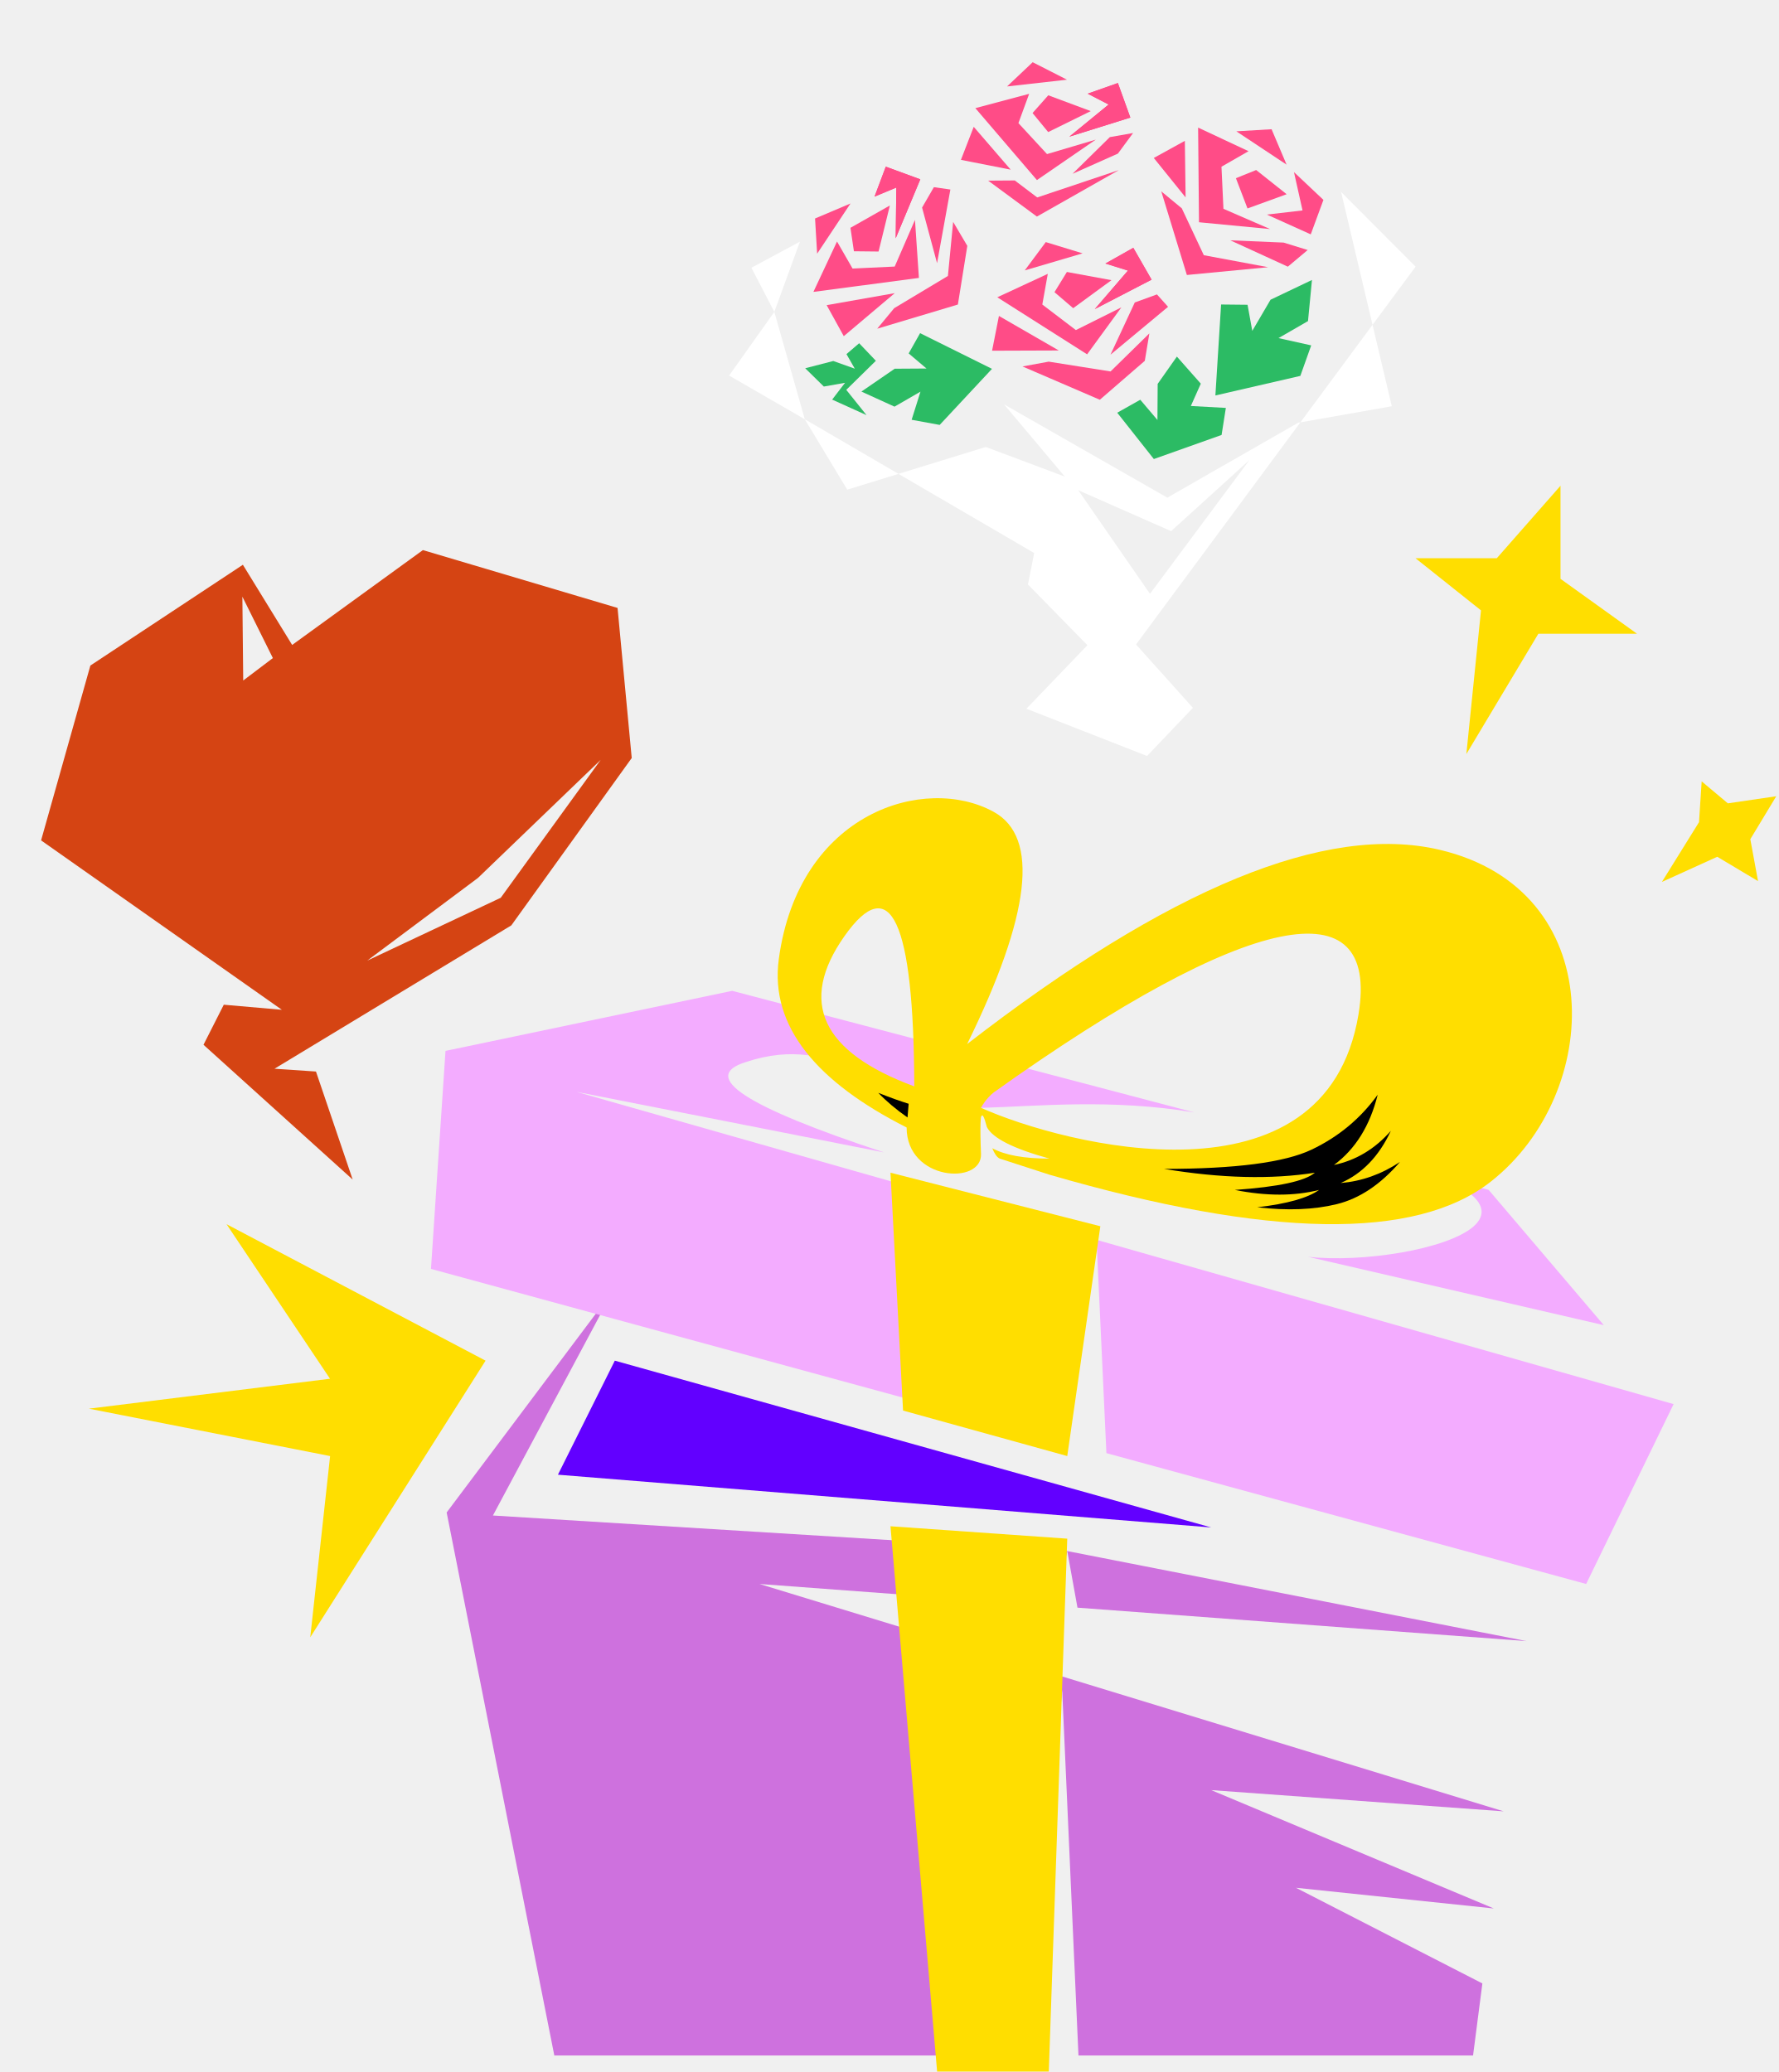
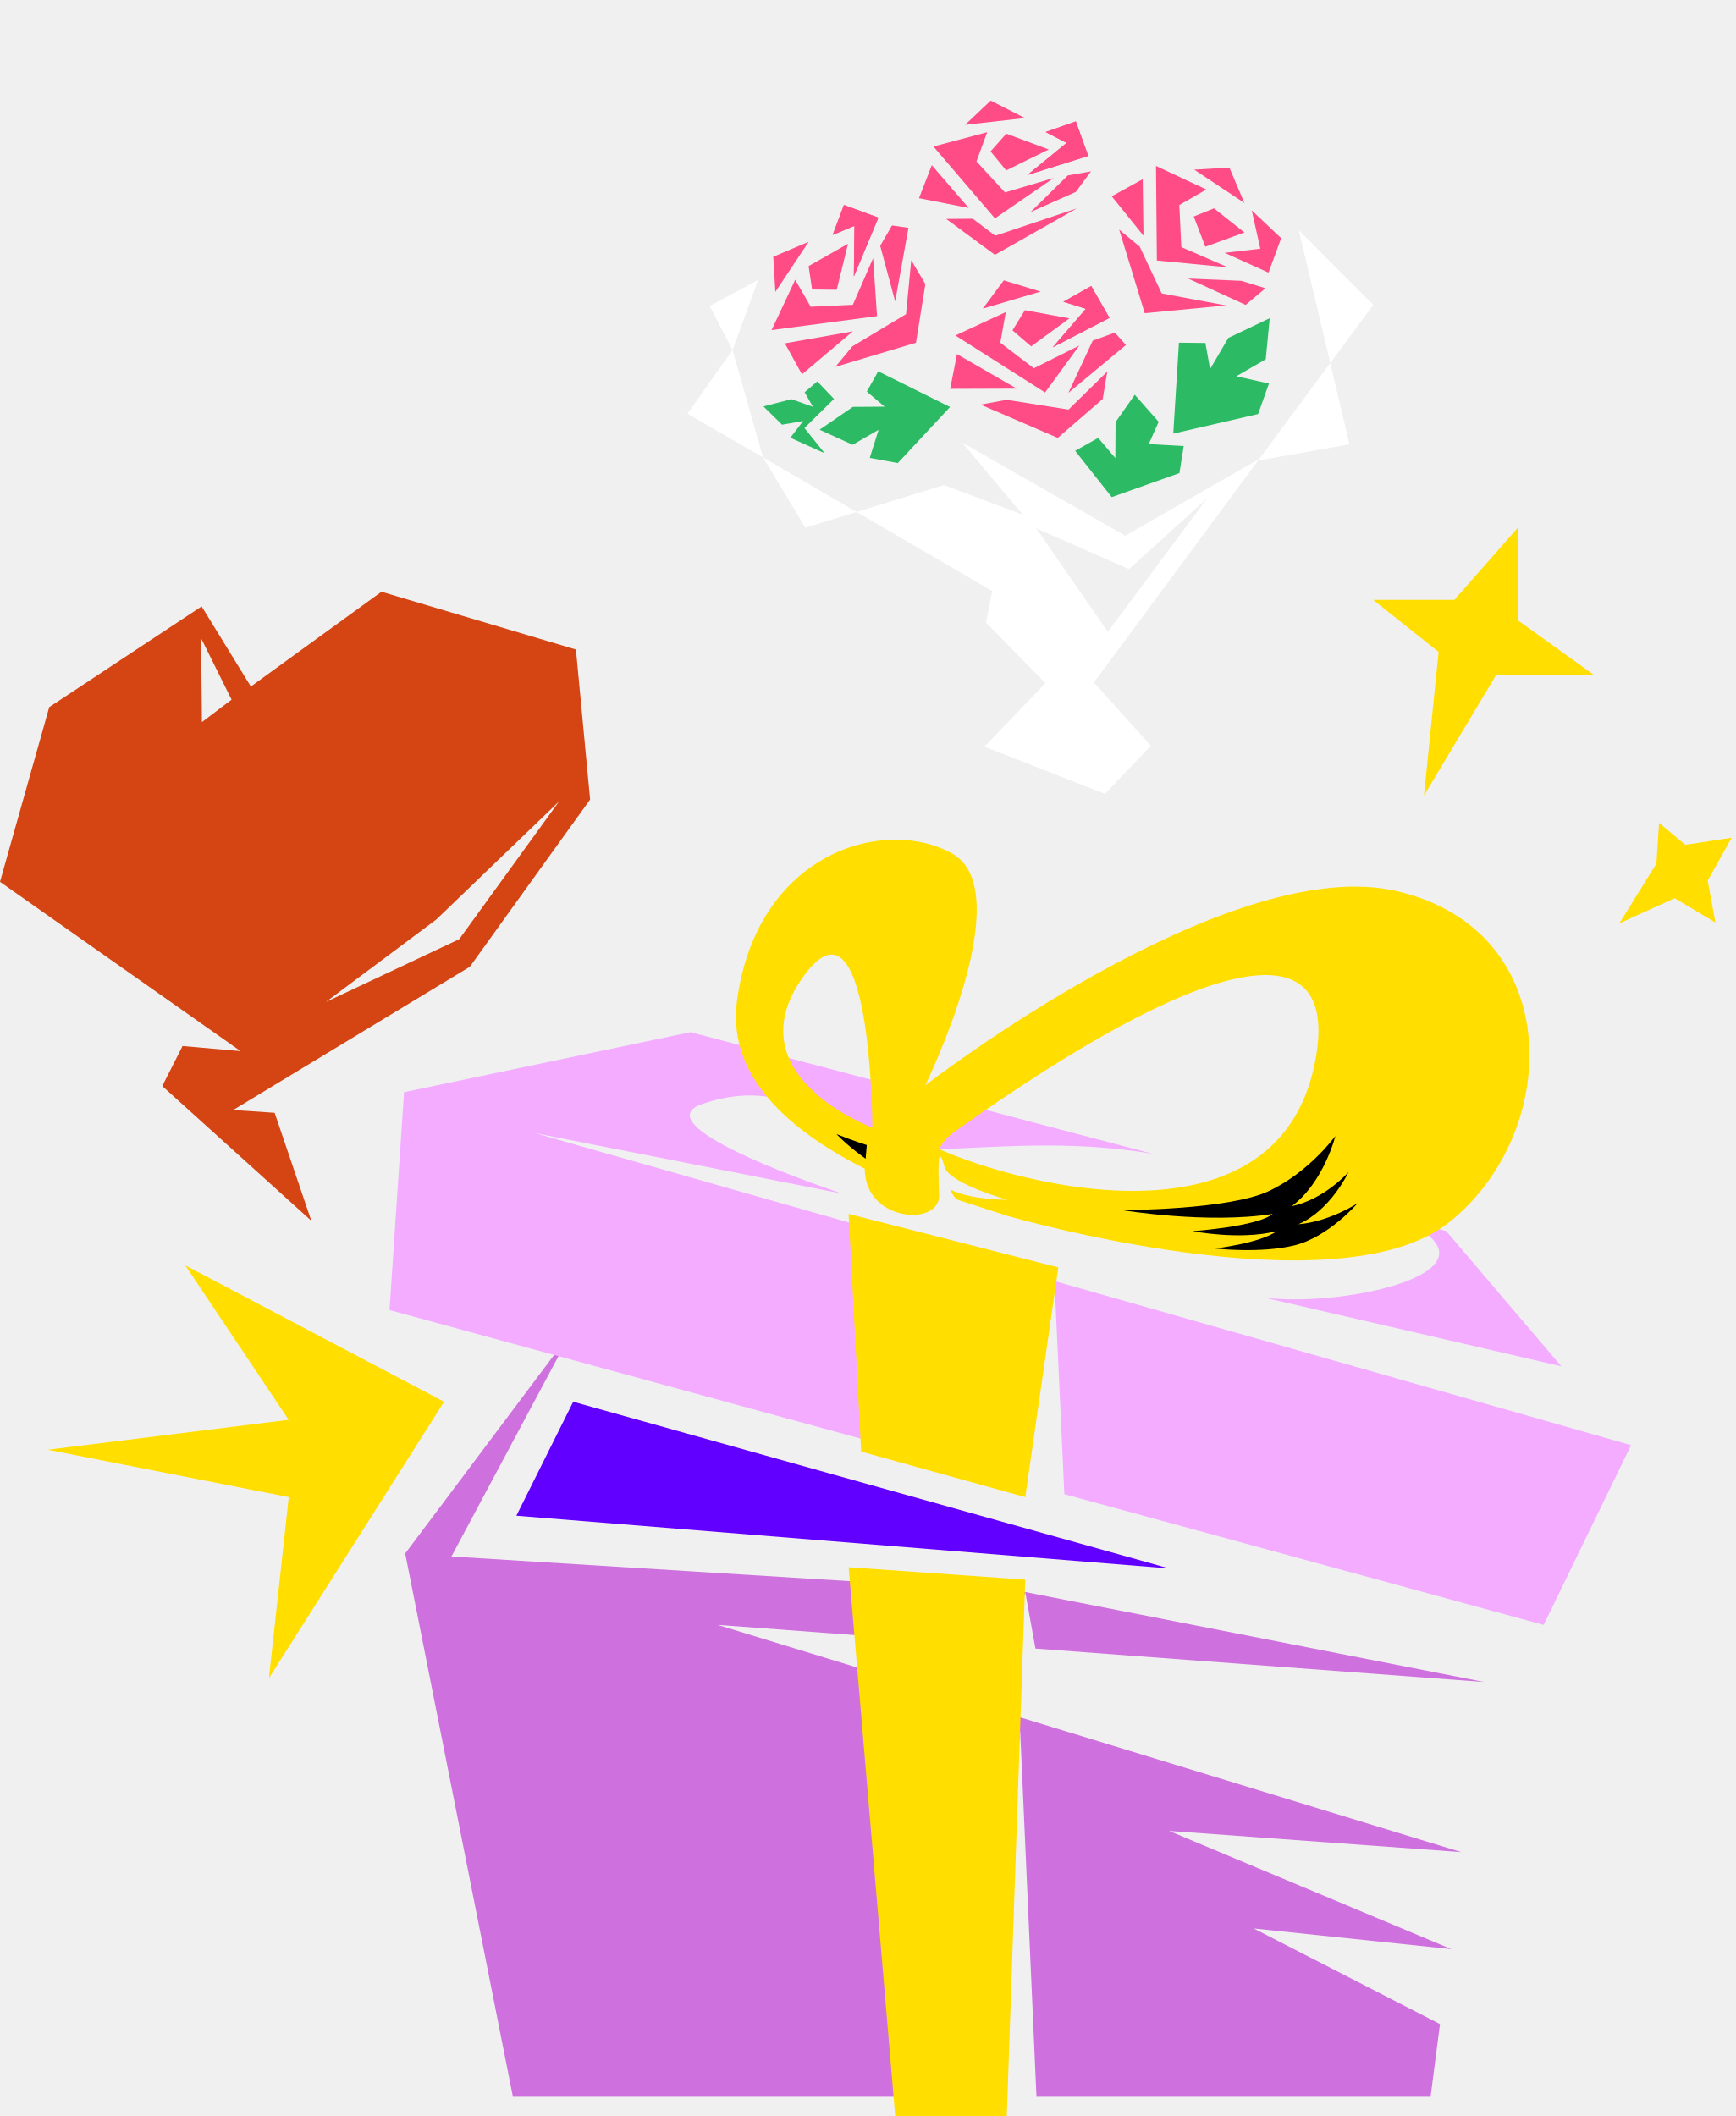
- <svg xmlns="http://www.w3.org/2000/svg" width="430px" height="501px" viewBox="0 0 430 501" version="1.1">
-   <g id="首页" stroke="none" stroke-width="1" fill="none" fill-rule="evenodd">
-     <g id="litepaper" transform="translate(-685, -1758)">
-       <g id="img_what_is_gifting" transform="translate(685.0062, 1758.705)">
-         <polygon id="Rectangle" fill="#CE71DE" points="107.968 365.001 148.214 311.359 119.155 365.737 257.994 374.335 369.048 396.11 260.465 388.021 257.994 374.335 254.922 387.608 183.593 382.295 363.498 437.271 292.8 432.137 361.107 460.755 313.279 455.751 358.346 478.88 356.094 496.295 260.703 496.295 256.767 407.908 248.98 496.295 133.994 496.295" />
-         <polygon id="Rectangle" fill="#6200FF" points="292.8 368.627 134.869 355.872 148.62 328.296" />
-         <polygon id="Rectangle" fill="#FFDE00" points="215.261 368.336 257.994 371.336 253.532 500.185 226.532 500.185" />
-         <path d="M107.692,253.396 L176.994,238.872 L359.854,286.996 L387.7,319.713 C340.024,308.691 316.186,303.18 316.186,303.18 C342.238,306.11 398.406,290.401 311.331,274.224 C311.331,274.224 288.772,268.288 288.772,268.288 C268.557,264.893 250.766,266.8 237.143,267.171 C235.572,252.634 218.749,245.13 222.536,266.32 C214.079,265.237 202.416,248.711 180.354,256.081 C168.979,259.579 180.095,266.866 213.701,277.944 L139.358,263.295 L404.574,338.801 L383.434,382.295 L267.46,350.656 L265.068,298.99 L256.863,347.765 L104.174,306.11 L107.692,253.396 Z" id="Rectangle" fill="#F3ACFF" />
-         <path d="M240.243,195.615 C251.307,201.725 249.157,220.434 233.795,251.741 C282.568,213.964 320.653,198.31 348.05,204.78 C389.145,214.484 387.603,263.641 360.374,285.014 C342.221,299.262 306.659,298.701 253.688,283.33 C247.775,281.424 243.773,280.127 241.683,279.441 C240.973,279.141 240.374,278.169 239.863,276.933 C242.954,278.605 247.563,279.441 253.688,279.441 C244.981,277.04 239.94,274.498 238.565,271.817 C237.916,269.358 237.487,268.392 237.143,269.391 C237.143,269.391 236.832,270.646 237.143,278.288 C237.454,285.93 219.159,284.84 219.159,271.911 C197.675,261.06 186.056,247.613 188.259,231.224 C193.047,195.615 223.648,186.45 240.243,195.615 Z M328.397,244.578 C333.561,213.493 302.064,219.339 240.243,263.42 C238.369,264.906 237.357,266.755 237.173,267.11 L237.146,267.164 L237.146,267.164 C257.158,276.107 320.428,292.546 328.397,244.578 Z M204.109,225.688 C192.946,241.566 198.58,253.663 221.011,261.98 C220.905,221.907 215.271,209.81 204.109,225.688 Z" id="Combined-Shape" fill="#FFDE00" />
-         <polygon id="Rectangle" fill="#FFDE00" points="215.261 282.85 265.994 295.795 257.994 351.365 218.298 340.364" />
-         <path d="M212.313,263.538 C215.048,264.633 217.495,265.514 219.654,266.181 L219.38,269.497 C216.634,267.579 214.278,265.593 212.313,263.538 Z" id="Rectangle" fill="#000000" />
-         <path d="M317.043,277.277 C323.559,274.178 328.892,269.748 333.041,263.989 C331.165,271.503 327.641,277.166 322.467,280.98 C327.792,279.861 332.377,277.109 336.22,272.725 C333.362,278.86 329.32,283.067 324.094,285.347 C329.184,284.92 333.961,283.221 338.425,280.25 C333.741,285.696 328.652,289.096 323.159,290.449 C317.666,291.802 311.253,292.058 303.92,291.214 C311.163,290.366 316.142,288.967 318.859,287.017 C312.892,288.526 306.107,288.526 298.504,287.017 C309.014,286.274 315.465,284.886 317.857,282.85 C307.281,284.515 295.126,284.207 281.392,281.927 C298.643,281.927 310.527,280.377 317.043,277.277 Z" id="Rectangle" fill="#000000" />
-         <path d="M58.709,135.853 L70.621,155.239 L102.225,132.307 L149.283,146.291 L152.709,182.58 L123.604,223.046 L66.351,257.708 L76.377,258.386 L85.25,284.503 L49.186,251.916 L54.093,242.229 L68.131,243.458 L9.925,202.495 L21.841,160.221 L58.709,135.853 Z M145.208,183.027 L115.539,211.571 L88.779,231.563 L121.045,216.371 L145.208,183.027 Z M58.585,143.566 L58.791,163.838 L65.958,158.413 L58.585,143.566 Z" id="Shape" fill="#D54413" />
-         <g id="Group-5" transform="translate(262.9938, 98.29511) rotate(-10) translate(-262.9938, -98.29511) translate(178.9938, 13.29511)">
-           <g id="Group-4">
-             <polygon id="Rectangle" fill="#FF4C87" points="83.258 7.379 79.472 13.899 84.98 22.477 97.197 21.081 81.486 28.243 69.849 8.532" />
-             <polygon id="Rectangle" fill="#FF4C87" points="68.674 12.907 75.675 24.658 64.241 20.24" />
-             <polygon id="Rectangle-Copy-354" fill="#FF4C87" points="106.35 17.282 104.833 8.532 97.197 9.8 101.732 13.263 91.026 19.267" />
-             <polygon id="Rectangle-Copy-358" fill="#FF4C87" points="106.35 17.282 104.833 8.532 97.197 9.8 101.732 13.263 91.026 19.267" />
-             <polygon id="Rectangle-Copy-353" fill="#FF4C87" points="83.258 12.095 86.182 17.282 97.197 14.081 87.751 8.532" />
-             <polygon id="Rectangle" fill="#FF4C87" points="85.425 -8.90705232e-14 92.857 5.603 78.305 4.693" />
-             <polygon id="Rectangle" fill="#FF4C87" points="100.647 21.074 106.35 21.074 101.878 25.336 90.227 28.243" />
-             <polygon id="Rectangle" fill="#FF4C87" points="76.197 27.403 80.826 32.39 101.403 29.306 79.95 36.931 69.849 26.33" />
-             <polygon id="Rectangle" fill="#FF4C87" transform="translate(126.5694, 38.4074) rotate(40) translate(-126.5694, -38.4074) " points="126.307 27.973 122.52 34.496 128.024 43.074 140.238 41.674 124.529 48.842 112.901 29.13" />
-             <polygon id="Rectangle" fill="#FF4C87" transform="translate(115.5522, 30.4362) rotate(40) translate(-115.5522, -30.4362) " points="114.271 24.56 121.267 36.312 109.838 31.897" />
-             <polygon id="Rectangle-Copy-354" fill="#FF4C87" transform="translate(143.1296, 45.17201) rotate(40) translate(-143.1296, -45.17201) " points="148.915 50.098 147.402 41.345 137.871 39.087 144.3 46.079 137.344 51.257" />
-             <polygon id="Rectangle-Copy-353" fill="#FF4C87" transform="translate(133.4982, 40.48164) rotate(40) translate(-133.4982, -40.48164) " points="127.22 40.093 133.301 45.029 139.776 37.317 130.468 35.934" />
-             <polygon id="Rectangle" fill="#FF4C87" transform="translate(137.8002, 28.22893) rotate(40) translate(-137.8002, -28.22893) " points="137.646 25.428 145.074 31.03 130.526 30.125" />
-             <polygon id="Rectangle" fill="#FF4C87" transform="translate(134.0037, 53.48334) rotate(40) translate(-134.0037, -53.48334) " points="136.749 51.179 142.691 49.822 140.551 55.71 125.316 57.145" />
-             <polygon id="Rectangle" fill="#FF4C87" transform="translate(118.0628, 51.80872) rotate(40) translate(-118.0628, -51.80872) " points="108.637 45.671 118.916 52.826 133.835 47.567 117.76 59.017 102.291 44.6" />
-             <polygon id="Rectangle" fill="#FF4C87" transform="translate(39.73948, 41.20087) rotate(-50) translate(-39.73948, -41.20087) " points="39.472 30.427 35.69 36.948 41.199 45.531 53.41 44.139 41.749 51.975 26.069 31.575" />
-             <polygon id="Rectangle" fill="#FF4C87" transform="translate(33.11097, 50.89397) rotate(-50) translate(-33.11097, -50.89397) " points="29.953 44.492 40.697 57.296 25.525 51.827" />
-             <polygon id="Rectangle-Copy-354" fill="#FF4C87" transform="translate(46.23135, 26.85797) rotate(-50) translate(-46.23135, -26.85797) " points="53.89 30.245 52.371 21.491 44.738 22.757 49.273 26.222 38.573 32.225" />
-             <polygon id="Rectangle-Copy-358" fill="#FF4C87" transform="translate(46.23135, 26.85797) rotate(-50) translate(-46.23135, -26.85797) " points="53.89 30.245 52.371 21.491 44.738 22.757 49.273 26.222 38.573 32.225" />
-             <polygon id="Rectangle-Copy-353" fill="#FF4C87" transform="translate(40.03067, 32.69746) rotate(-50) translate(-40.03067, -32.69746) " points="33.063 31.883 35.988 37.074 46.998 33.876 37.554 28.321" />
-             <polygon id="Rectangle" fill="#FF4C87" transform="translate(29.2995, 29.75952) rotate(-50) translate(-29.2995, -29.75952) " points="29.142 26.956 36.573 32.563 22.026 31.648" />
-             <polygon id="Rectangle" fill="#FF4C87" transform="translate(55.91982, 34.14654) rotate(-50) translate(-55.91982, -34.14654) " points="57.235 29.218 62.935 29.22 64.436 32.959 47.404 39.075" />
-             <polygon id="Rectangle" fill="#FF4C87" transform="translate(52.7098, 49.33454) rotate(-50) translate(-52.7098, -49.33454) " points="43.285 43.425 56.526 50.777 68.481 45.338 65.176 51.198 51.747 56.319 36.939 42.35" />
-             <polygon id="Rectangle" fill="#FF4C87" transform="translate(82.26986, 61.58596) rotate(-10) translate(-82.26986, -61.58596) " points="82.004 50.816 78.219 57.336 83.728 65.914 95.945 64.52 84.277 72.356 68.595 51.967" />
-             <polygon id="Rectangle" fill="#FF4C87" transform="translate(70.95563, 64.7535) rotate(-10) translate(-70.95563, -64.7535) " points="67.799 58.355 78.544 71.152 63.367 65.688" />
-             <polygon id="Rectangle-Copy-354" fill="#FF4C87" transform="translate(96.4671, 54.76933) rotate(-10) translate(-96.4671, -54.76933) " points="104.129 58.153 102.611 49.402 94.975 50.67 99.511 54.133 88.806 60.136" />
-             <polygon id="Rectangle-Copy-358" fill="#FF4C87" transform="translate(96.4671, 54.76933) rotate(-10) translate(-96.4671, -54.76933) " points="104.129 58.153 102.611 49.402 94.975 50.67 99.511 54.133 88.806 60.136" />
-             <polygon id="Rectangle-Copy-353" fill="#FF4C87" transform="translate(87.96198, 55.26006) rotate(-10) translate(-87.96198, -55.26006) " points="80.992 54.447 83.917 59.635 94.932 56.436 85.485 50.885" />
-             <polygon id="Rectangle" fill="#FF4C87" transform="translate(81.63047, 46.11495) rotate(-10) translate(-81.63047, -46.11495) " points="81.474 43.313 88.907 48.917 74.354 48.005" />
-             <polygon id="Rectangle" fill="#FF4C87" transform="translate(99.20132, 66.57655) rotate(-10) translate(-99.20132, -66.57655) " points="100.518 61.649 106.221 61.65 107.721 65.386 90.681 71.504" />
-             <polygon id="Rectangle" fill="#FF4C87" transform="translate(86.97469, 76.15005) rotate(-10) translate(-86.97469, -76.15005) " points="77.546 70.244 90.79 77.589 102.752 72.15 99.444 78.008 86.009 83.131 71.198 69.17" />
-             <polygon id="Rectangle" fill="#2CBB64" points="18.42 63.325 25.408 62.776 30.205 65.504 28.836 61.689 32.313 59.633 35.555 64.512 27.289 70.191 31.051 77.062 23.52 71.921 27.289 68.462 22.086 68.462" />
-             <polygon id="Rectangle-Copy-359" fill="#2CBB64" transform="translate(46.88978, 71.4046) rotate(-20) translate(-46.88978, -71.4046) " points="31.848 65.752 41.579 64.99 48.26 68.79 46.353 63.476 51.195 60.614 61.932 76.775 44.203 82.195 38.952 77.726 44.201 72.909 36.954 72.907" />
-             <polygon id="Rectangle-Copy-360" fill="#2CBB64" transform="translate(128.9042, 75.4499) scale(-1, 1) rotate(20) translate(-128.9042, -75.4499) " points="111.814 69.034 122.872 68.163 130.463 72.479 128.298 66.441 133.801 63.186 145.995 81.546 125.845 87.714 119.881 82.638 125.848 77.161 117.613 77.163" />
-             <polygon id="Rectangle-Copy-361" fill="#2CBB64" transform="translate(104.6338, 89.65287) scale(-1, 1) rotate(50) translate(-104.6338, -89.65287) " points="92.517 83.088 100.553 82.365 108.14 86.681 105.977 80.641 111.479 77.385 116.751 90.649 103.523 101.921 97.345 99.545 101.17 91.983 95.294 91.368" />
-             <path d="M64.241,80.272 L99.201,109.34 L133.498,96.989 L134.039,96.989 L85.581,142.986 L96.467,160.461 L83.523,170 L56.785,153.686 L73.977,141.119 L62.371,124.163 L65.175,116.934 L36.187,92.389 L58.113,89.653 L75.675,100.023 L64.241,80.272 Z M120.322,103.829 L98.688,117.472 L78.305,103.829 L91.026,131.513 L120.322,103.829 Z M155.306,76.803 L156.474,96.989 L134.039,96.989 L155.306,76.803 Z M16.18,75.45 L36.187,92.389 L23.328,93.994 L16.18,75.45 Z M153.399,43.838 L168,64.753 L155.306,76.803 L153.399,43.838 Z" id="Combined-Shape" fill="#FFFFFF" />
-             <polygon id="Rectangle" fill="#FFFFFF" points="0 61.867 13.434 48.607 9.834 37.13 22.473 32.965 13.434 48.607 16.18 75.45" />
-           </g>
-           <g id="Group-3-Copy-3" transform="translate(126.5694, 41.55514) rotate(40) translate(-126.5694, -41.55514) translate(104.9024, 21.18105)" />
-           <g id="Group-3-Copy" transform="translate(42.75963, 40.19491) rotate(-50) translate(-42.75963, -40.19491) translate(20.97041, 20.05064)" />
-           <g id="Group-3-Copy-2" transform="translate(84.94051, 62.75678) rotate(-10) translate(-84.94051, -62.75678) translate(63.15129, 42.61251)" />
-         </g>
-         <polygon id="Rectangle" fill="#FFDE00" points="54.754 295.295 117.375 328.296 74.994 395.188 79.794 351.365 21.483 339.906 79.771 332.669" />
-         <polygon id="Rectangle" fill="#FFDE00" points="342.179 134.269 361.834 134.269 377.234 116.744 377.234 139.259 395.73 152.535 371.876 152.535 354.473 181.62 358.013 146.882" />
-         <polygon id="Rectangle-Copy-366" fill="#FFDE00" points="411.358 188.226 417.689 193.539 429.389 191.823 423.118 202.21 424.985 212.346 415.131 206.461 401.743 212.542 410.716 198.093" />
-       </g>
-     </g>
+ <svg xmlns="http://www.w3.org/2000/svg" width="420" height="512" viewBox="0 0 420 512" fill="none">
+   <g clip-path="url(#clip0_52_25488)">
+     <path fill-rule="evenodd" clip-rule="evenodd" d="M98.043 375.879L138.288 322.237L109.23 376.615L248.068 385.212L359.122 406.987L250.539 398.899L248.068 385.212L244.997 398.486L173.668 393.173L353.572 448.149L282.874 443.014L351.182 471.632L303.354 466.629L348.42 489.758L346.168 507.173H250.778L246.842 418.786L239.054 507.173H124.068L98.043 375.879Z" fill="#CE71DE" />
+     <path fill-rule="evenodd" clip-rule="evenodd" d="M282.874 379.505L124.943 366.749L138.695 339.174L282.874 379.505Z" fill="#6200FF" />
+     <path fill-rule="evenodd" clip-rule="evenodd" d="M205.336 379.214L248.068 382.214L243.606 512H216.606L205.336 379.214Z" fill="#FFDE00" />
+     <path fill-rule="evenodd" clip-rule="evenodd" d="M97.766 264.273L167.068 249.75L349.928 297.874L377.775 330.591L306.261 314.057C332.312 316.987 388.481 301.279 301.405 285.102L278.847 279.166C258.631 275.771 240.84 277.677 227.218 278.048C225.646 263.512 208.824 256.007 212.611 277.197C204.154 276.115 192.491 259.589 170.428 266.959C153.367 272.205 203.776 288.821 203.776 288.821L129.432 274.173L394.648 349.678L373.508 393.173L257.534 361.534L255.143 309.868L246.937 358.643L94.248 316.987L97.766 264.273Z" fill="#F3ACFF" />
+     <path fill-rule="evenodd" clip-rule="evenodd" d="M178.334 242.102C183.122 206.492 213.722 197.327 230.318 206.492C246.913 215.658 223.87 262.619 223.87 262.619C223.87 262.619 297.03 205.953 338.124 215.658C379.219 225.362 377.677 274.519 350.448 295.891C323.219 317.264 243.762 294.208 243.762 294.208C243.762 294.208 234.893 291.349 231.757 290.318C231.048 290.019 230.449 289.046 229.938 287.811C234.575 290.318 243.762 290.318 243.762 290.318C243.762 290.318 230.702 286.717 228.639 282.695C227.991 280.236 227.561 279.27 227.218 280.268C227.218 280.268 226.906 281.523 227.218 289.165C227.529 296.808 209.233 295.718 209.233 282.789C187.75 271.938 176.13 258.491 178.334 242.102ZM318.471 255.455C310.502 303.424 247.233 286.985 227.218 278.048C227.218 278.048 228.235 275.949 230.318 274.298C292.139 230.217 323.635 224.371 318.471 255.455ZM194.183 236.565C177.44 260.383 211.085 272.858 211.085 272.858C211.085 272.858 210.927 212.748 194.183 236.565Z" fill="#FFDE00" />
+     <path fill-rule="evenodd" clip-rule="evenodd" d="M205.336 293.728L256.068 306.673L248.068 362.242L208.373 351.242L205.336 293.728Z" fill="#FFDE00" />
+     <path fill-rule="evenodd" clip-rule="evenodd" d="M202.388 274.416C206.49 276.059 209.729 277.059 209.729 277.059L209.454 280.374C209.454 280.374 205.336 277.499 202.388 274.416Z" fill="black" />
+     <path fill-rule="evenodd" clip-rule="evenodd" d="M307.118 288.155C316.892 283.506 323.116 274.867 323.116 274.867C323.116 274.867 320.302 286.137 312.542 291.858C320.529 290.179 326.295 283.603 326.295 283.603C326.295 283.603 322.007 292.805 314.169 296.225C321.804 295.584 328.5 291.128 328.5 291.128C328.5 291.128 321.473 299.297 313.233 301.327C304.994 303.357 293.995 302.092 293.995 302.092C293.995 302.092 304.858 300.82 308.934 297.894C299.984 300.158 288.579 297.894 288.579 297.894C288.579 297.894 304.344 296.781 307.932 293.728C292.067 296.225 271.467 292.805 271.467 292.805C271.467 292.805 297.343 292.805 307.118 288.155Z" fill="black" />
+     <path fill-rule="evenodd" clip-rule="evenodd" d="M48.783 146.731L60.696 166.117L92.299 143.185L139.357 157.168L142.783 193.458L113.678 233.924L56.425 268.586L66.451 269.263L75.325 295.38L39.261 262.793L44.168 253.106L58.206 254.336L0 213.373L11.916 171.098L48.783 146.731ZM135.283 193.905L105.614 222.449L78.854 242.441L111.12 227.249L135.283 193.905ZM48.66 154.443L48.866 174.715L56.033 169.291L48.66 154.443Z" fill="#D54413" />
+     <path fill-rule="evenodd" clip-rule="evenodd" d="M238.859 31.983L236.263 39.061L243.177 46.552L254.966 43.056L240.737 52.837L225.854 35.446L238.859 31.983Z" fill="#FF4C87" />
+     <path fill-rule="evenodd" clip-rule="evenodd" d="M225.456 39.959L234.392 50.316L222.365 47.95L225.456 39.959Z" fill="#FF4C87" />
+     <path fill-rule="evenodd" clip-rule="evenodd" d="M263.32 37.725L260.307 29.371L253.007 31.946L258.074 34.569L248.574 42.341L263.32 37.725Z" fill="#FF4C87" />
+     <path fill-rule="evenodd" clip-rule="evenodd" d="M263.32 37.725L260.307 29.371L253.007 31.946L258.074 34.569L248.574 42.341L263.32 37.725Z" fill="#FF4C87" />
+     <path fill-rule="evenodd" clip-rule="evenodd" d="M239.677 36.626L243.458 41.227L253.75 36.162L243.484 32.337L239.677 36.626Z" fill="#FF4C87" />
+     <path fill-rule="evenodd" clip-rule="evenodd" d="M239.712 24.339L248.004 28.566L233.514 30.197L239.712 24.339Z" fill="#FF4C87" />
+     <path fill-rule="evenodd" clip-rule="evenodd" d="M258.362 42.449L263.978 41.459L260.314 46.433L249.345 51.319L258.362 42.449Z" fill="#FF4C87" />
+     <path fill-rule="evenodd" clip-rule="evenodd" d="M235.383 52.928L240.807 57.035L260.536 50.426L240.733 61.66L228.944 52.973L235.383 52.928Z" fill="#FF4C87" />
+     <path fill-rule="evenodd" clip-rule="evenodd" d="M291.89 45.85L285.349 49.606L285.827 59.787L297.104 64.681L279.916 63.035L279.702 40.15L291.89 45.85Z" fill="#FF4C87" />
+     <path fill-rule="evenodd" clip-rule="evenodd" d="M276.495 43.352L276.677 57.027L268.987 47.489L276.495 43.352Z" fill="#FF4C87" />
+     <path fill-rule="evenodd" clip-rule="evenodd" d="M306.931 65.963L309.997 57.627L302.872 50.905L304.944 60.175L296.331 61.181L306.931 65.963Z" fill="#FF4C87" />
+     <path fill-rule="evenodd" clip-rule="evenodd" d="M288.842 52.382L291.639 59.697L301.103 56.256L293.733 50.405L288.842 52.382Z" fill="#FF4C87" />
+     <path fill-rule="evenodd" clip-rule="evenodd" d="M297.46 40.541L301.092 49.107L288.945 41.049L297.46 40.541Z" fill="#FF4C87" />
+     <path fill-rule="evenodd" clip-rule="evenodd" d="M300.369 67.952L306.194 69.747L301.397 73.777L287.485 67.401L300.369 67.952Z" fill="#FF4C87" />
+     <path fill-rule="evenodd" clip-rule="evenodd" d="M275.756 59.665L281.081 71.001L296.63 73.906L276.983 75.785L270.796 55.564L275.756 59.665Z" fill="#FF4C87" />
+     <path fill-rule="evenodd" clip-rule="evenodd" d="M192.41 67.692L196.167 74.228L206.355 73.748L211.255 62.477L212.21 76.494L186.703 79.874L192.41 67.692Z" fill="#FF4C87" />
+     <path fill-rule="evenodd" clip-rule="evenodd" d="M189.907 83.078L206.367 80.175L194.045 90.58L189.907 83.078Z" fill="#FF4C87" />
+     <path fill-rule="evenodd" clip-rule="evenodd" d="M212.54 52.656L204.199 49.594L201.479 56.837L206.748 54.643L206.596 66.911L212.54 52.656Z" fill="#FF4C87" />
+     <path fill-rule="evenodd" clip-rule="evenodd" d="M212.54 52.656L204.199 49.594L201.479 56.837L206.748 54.643L206.596 66.911L212.54 52.656Z" fill="#FF4C87" />
+     <path fill-rule="evenodd" clip-rule="evenodd" d="M196.496 70.049L202.454 70.112L205.189 58.978L195.656 64.379L196.496 70.049Z" fill="#FF4C87" />
+     <path fill-rule="evenodd" clip-rule="evenodd" d="M187.1 62.127L195.672 58.495L187.605 70.636L187.1 62.127Z" fill="#FF4C87" />
+     <path fill-rule="evenodd" clip-rule="evenodd" d="M212.974 59.487L215.825 54.551L219.813 55.121L216.594 72.93L212.974 59.487Z" fill="#FF4C87" />
+     <path fill-rule="evenodd" clip-rule="evenodd" d="M206.231 83.813L219.217 76.021L220.485 62.949L223.907 68.741L221.628 82.931L202.126 88.771L206.231 83.813Z" fill="#FF4C87" />
+     <path fill-rule="evenodd" clip-rule="evenodd" d="M243.365 75.508L242.039 82.929L250.149 89.106L261.152 83.618L252.868 94.971L231.159 81.175L243.365 75.508Z" fill="#FF4C87" />
+     <path fill-rule="evenodd" clip-rule="evenodd" d="M231.552 85.689L246.025 94.038L229.896 94.095L231.552 85.689Z" fill="#FF4C87" />
+     <path fill-rule="evenodd" clip-rule="evenodd" d="M268.453 76.918L264.034 69.214L257.293 73.017L262.739 74.72L254.733 84.022L268.453 76.918Z" fill="#FF4C87" />
+     <path fill-rule="evenodd" clip-rule="evenodd" d="M268.453 76.918L264.034 69.214L257.293 73.017L262.739 74.72L254.733 84.022L268.453 76.918Z" fill="#FF4C87" />
+     <path fill-rule="evenodd" clip-rule="evenodd" d="M244.978 79.939L249.501 83.814L258.757 77.04L247.982 75.055L244.978 79.939Z" fill="#FF4C87" />
+     <path fill-rule="evenodd" clip-rule="evenodd" d="M242.877 67.833L251.778 70.557L237.792 74.677L242.877 67.833Z" fill="#FF4C87" />
+     <path fill-rule="evenodd" clip-rule="evenodd" d="M264.392 82.431L269.751 80.481L272.439 83.479L258.519 95.056L264.392 82.431Z" fill="#FF4C87" />
+     <path fill-rule="evenodd" clip-rule="evenodd" d="M243.581 96.737L258.539 99.11L267.919 89.908L266.814 96.544L255.941 105.953L237.248 97.9L243.581 96.737Z" fill="#FF4C87" />
+     <path fill-rule="evenodd" clip-rule="evenodd" d="M184.721 98.337L191.507 96.583L196.705 98.436L194.695 94.917L197.762 92.289L201.801 96.531L194.648 103.559L199.546 109.672L191.236 105.917L194.347 101.856L189.223 102.759L184.721 98.337Z" fill="#2CBB64" />
+     <path fill-rule="evenodd" clip-rule="evenodd" d="M198.308 103.976L206.354 98.45L214.041 98.401L209.732 94.753L212.494 89.853L229.873 98.481L217.23 112.039L210.448 110.794L212.585 103.998L206.308 107.62L198.308 103.976Z" fill="#2CBB64" />
+     <path fill-rule="evenodd" clip-rule="evenodd" d="M307.225 76.991L297.212 81.766L292.797 89.299L291.653 82.988L285.259 82.92L283.879 104.917L304.413 100.184L307.04 92.806L299.135 91.046L306.267 86.93L307.225 76.991Z" fill="#2CBB64" />
+     <path fill-rule="evenodd" clip-rule="evenodd" d="M274.57 95.518L269.925 102.116L269.87 110.845L265.721 105.952L260.15 109.088L269.001 120.286L285.377 114.466L286.408 107.928L277.946 107.459L280.352 102.063L274.57 95.518Z" fill="#2CBB64" />
+     <path fill-rule="evenodd" clip-rule="evenodd" d="M247.479 124.535L228.382 117.372L207.264 123.875L184.62 110.667L194.88 127.688L207.264 123.875L240.075 143.013L238.568 150.619L252.943 165.301L238.194 180.664L267.359 192.087L278.449 180.445L264.695 165.125L304.429 111.413L326.523 107.517L321.868 87.84L332.277 73.769L314.265 55.708L321.868 87.84L304.429 111.413L303.896 111.507L272.265 129.625L232.789 107.069L247.479 124.535ZM273.172 137.723L250.729 127.827L268.065 152.882L292.108 120.531L273.172 137.723Z" fill="white" />
+     <path fill-rule="evenodd" clip-rule="evenodd" d="M166.327 100.1L177.255 84.709L171.717 74.031L183.441 67.734L177.255 84.709L184.62 110.667L166.327 100.1Z" fill="white" />
+     <path fill-rule="evenodd" clip-rule="evenodd" d="M44.828 306.173L107.45 339.174L65.068 406.066L69.868 362.242L11.558 350.784L69.846 343.546L44.828 306.173Z" fill="#FFDE00" />
+     <path fill-rule="evenodd" clip-rule="evenodd" d="M332.253 145.147H351.908L367.308 127.622V150.136L385.805 163.412H361.951L344.548 192.498L348.088 157.76L332.253 145.147Z" fill="#FFDE00" />
+     <path fill-rule="evenodd" clip-rule="evenodd" d="M401.433 199.104L407.764 204.416L419 202.701L413.193 213.088L415.06 223.224L405.206 217.339L391.818 223.42L400.79 208.97L401.433 199.104Z" fill="#FFDE00" />
  </g>
+   <defs>
+     <clipPath id="clip0_52_25488">
+       <rect width="420" height="512" fill="white" />
+     </clipPath>
+   </defs>
</svg>
